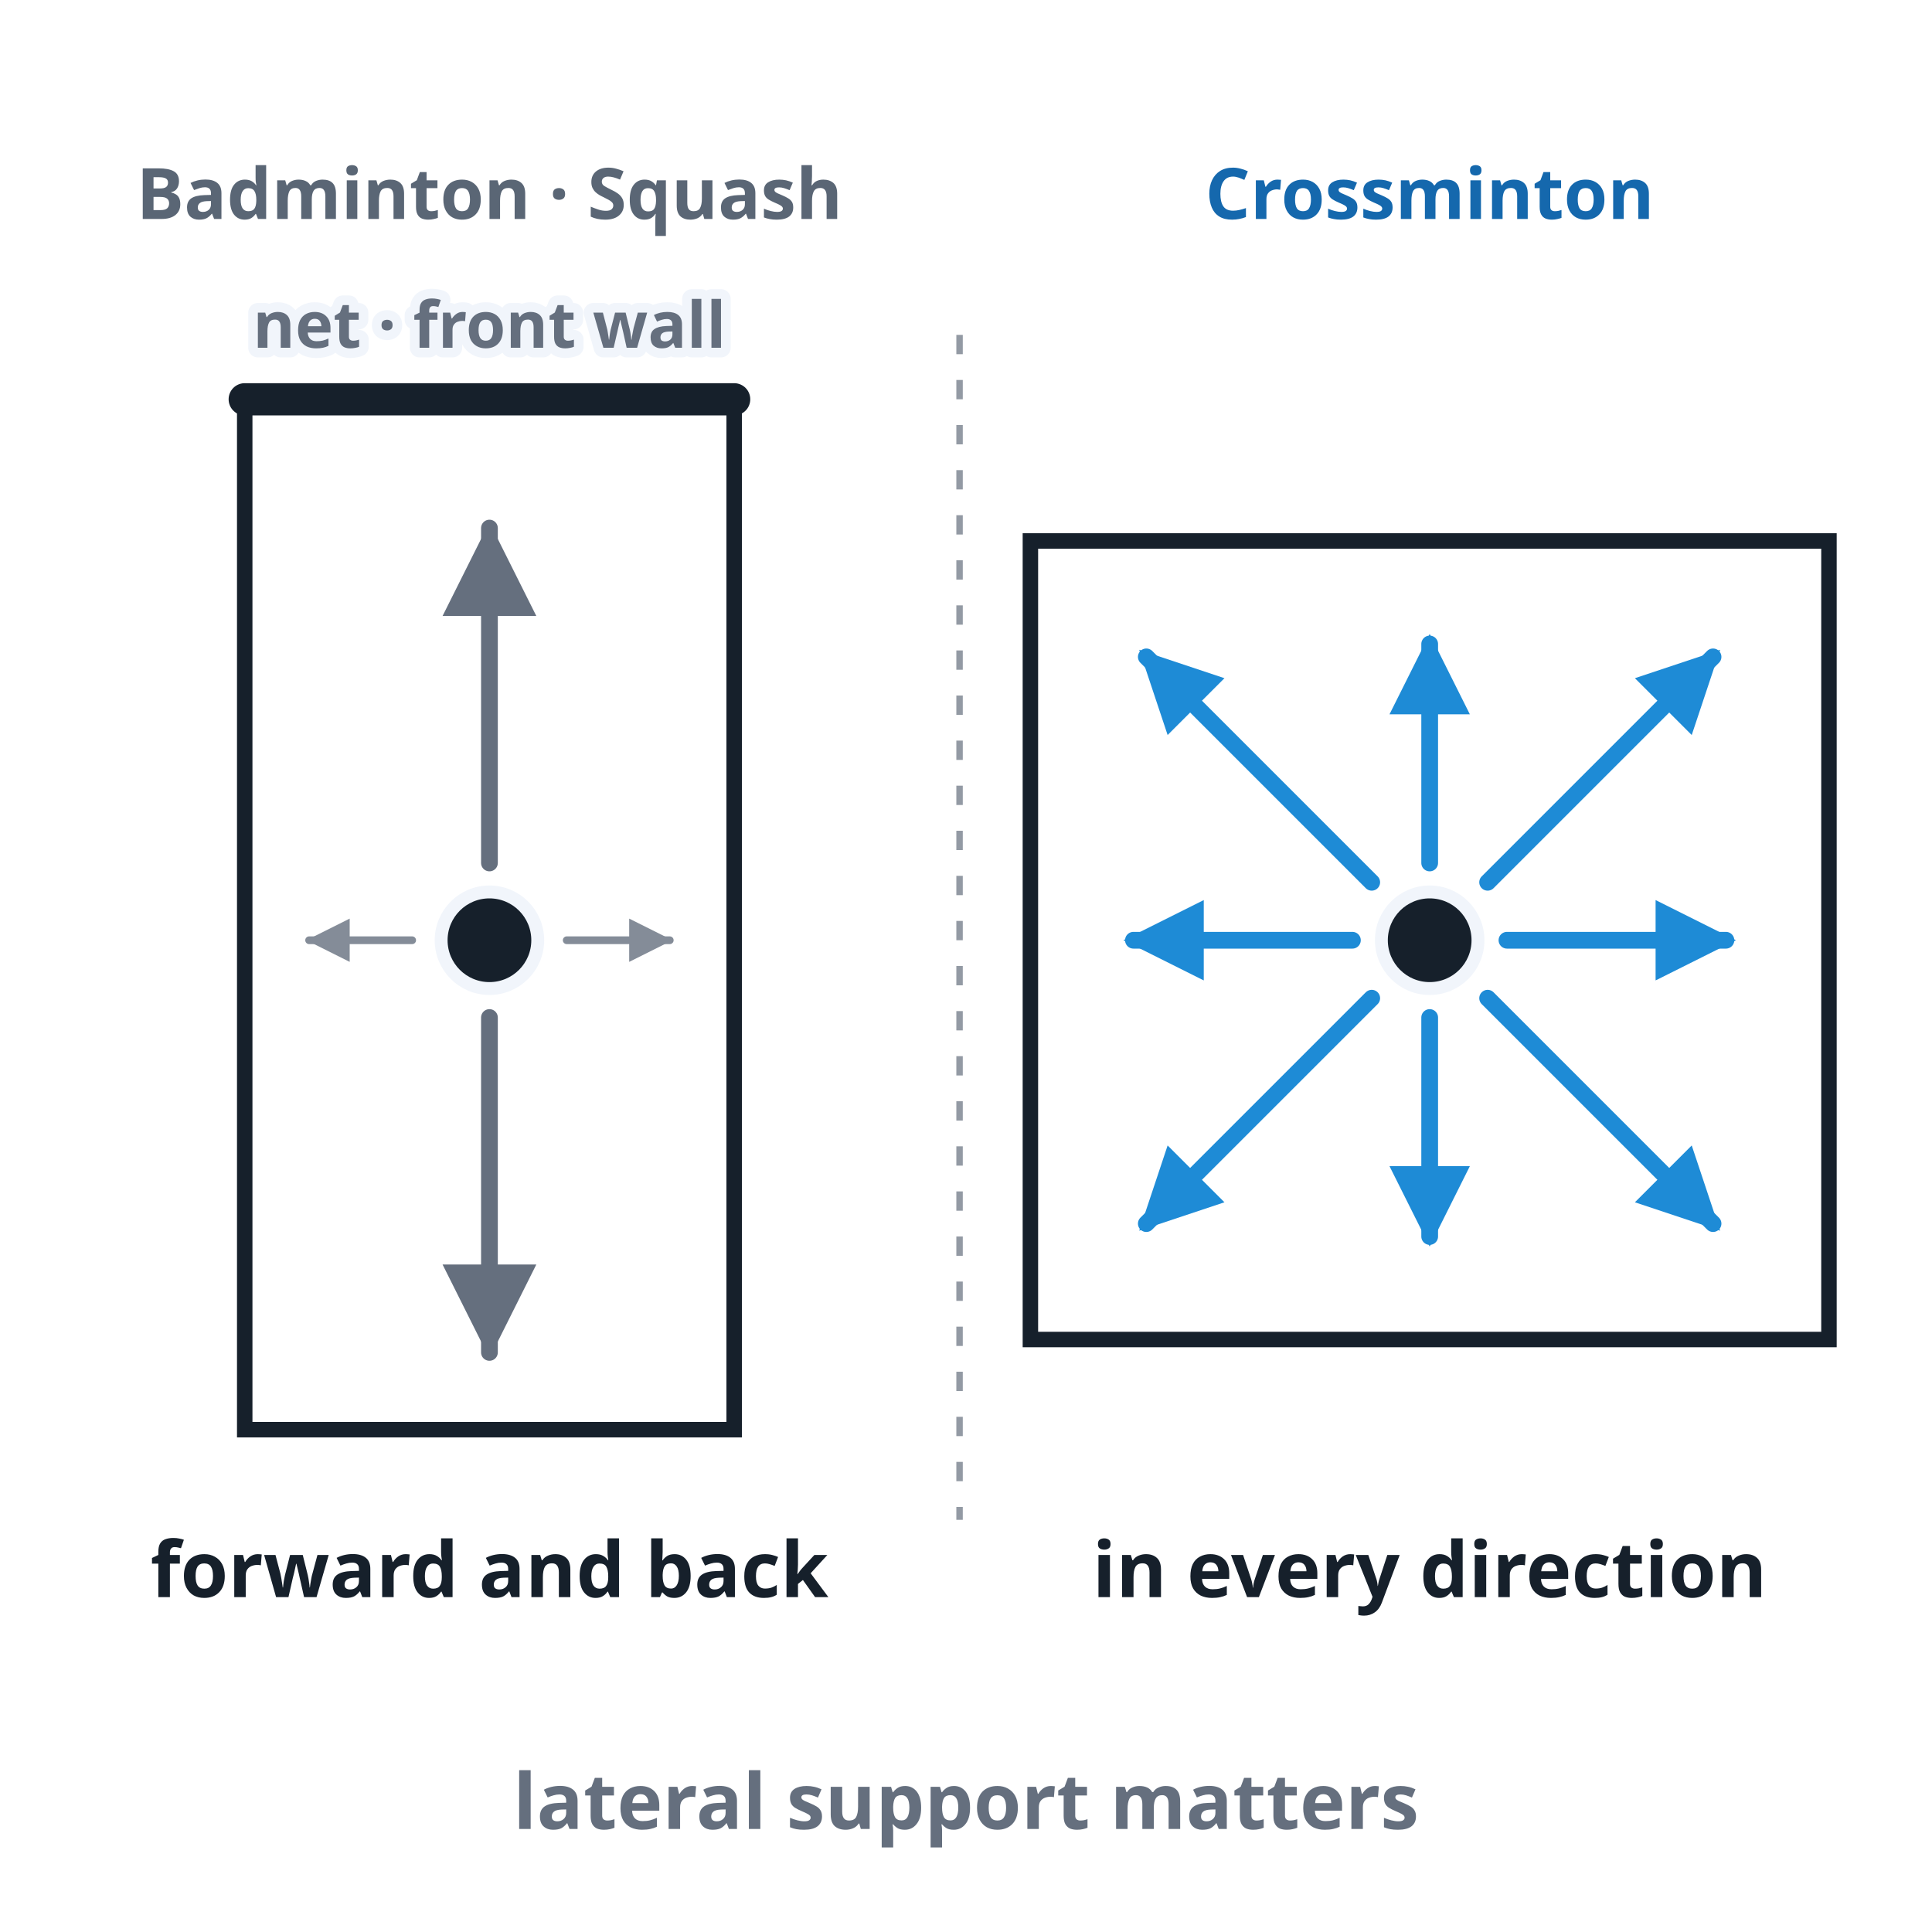
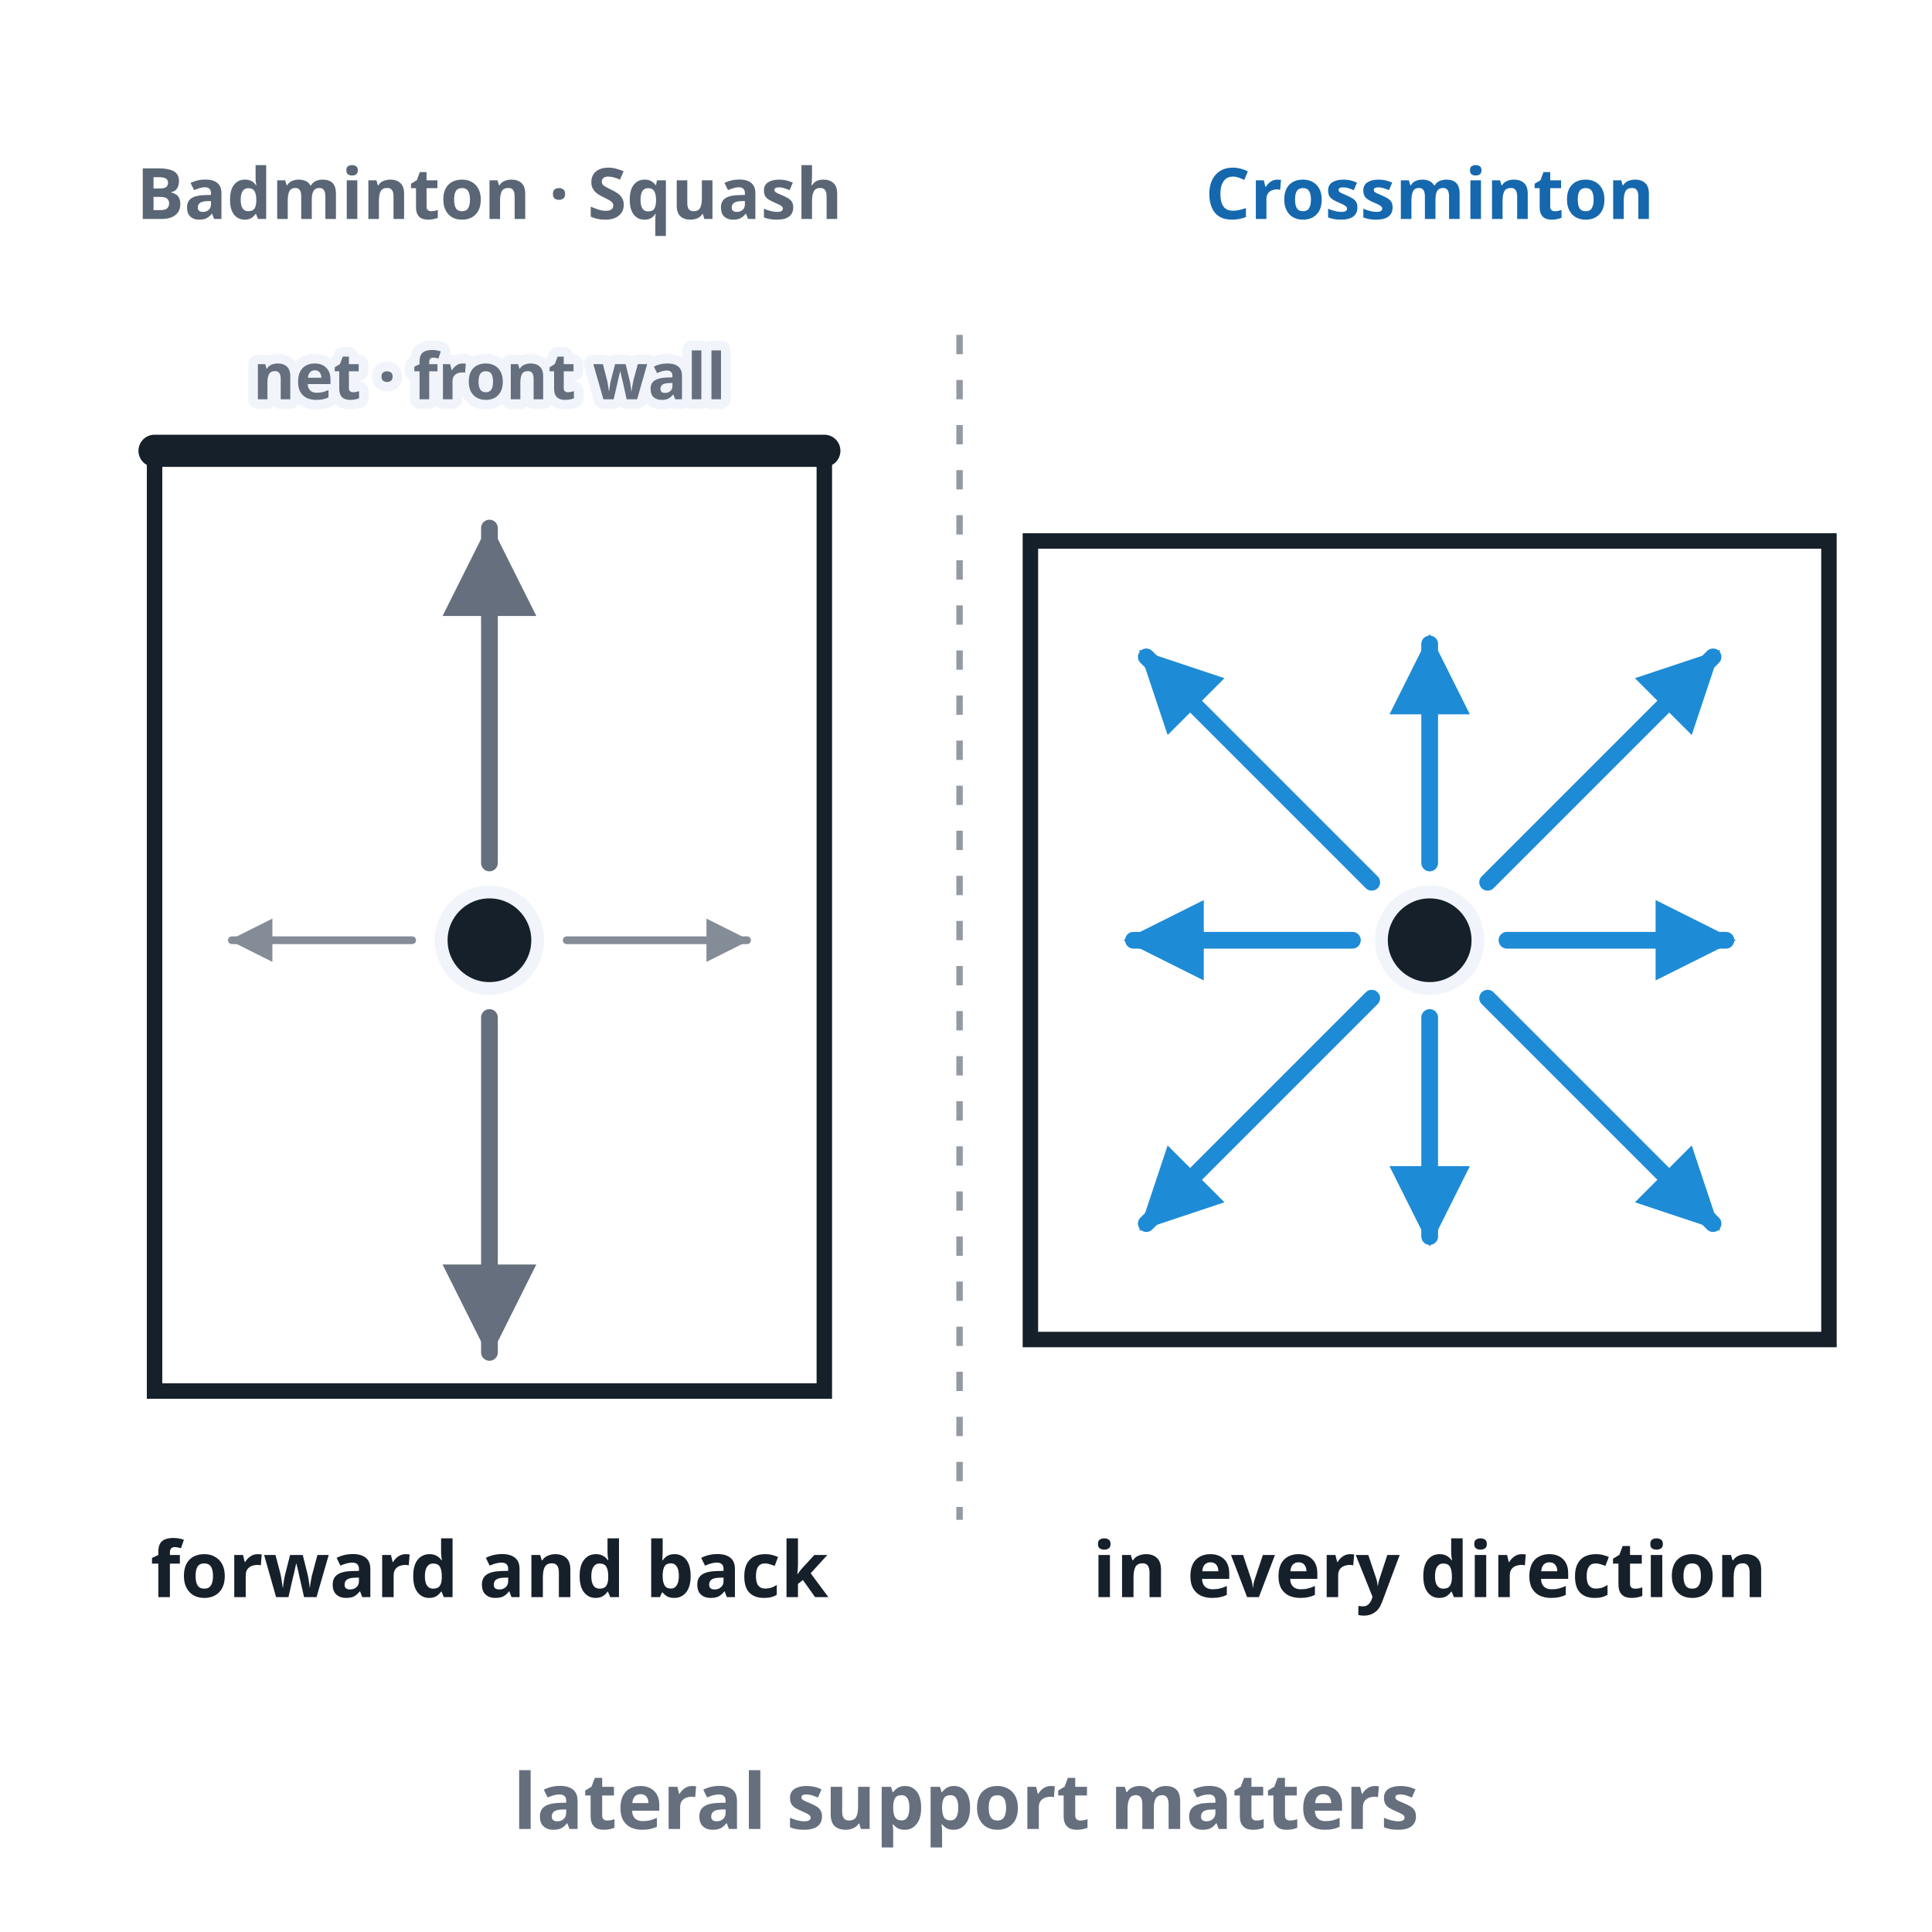
- <svg xmlns="http://www.w3.org/2000/svg" viewBox="0 0 300 300" role="img" aria-label="Movement paths from above, compared. On the left a badminton or squash court: long and narrow, the paths go forward to the net or the front wall and back, only briefly to the side. On the right the Crossminton field: a square with four equal corners, the paths lead from the centre equally far in every direction, sideways and diagonally. That is why the shoe needs lateral support.">
+ <svg xmlns="http://www.w3.org/2000/svg" viewBox="0 0 300 300" role="img" aria-label="Movement paths from above, compared. On the left a badminton or squash court: longer than it is wide, the main paths go forward to the net or the front wall and back, shorter ones to the side. On the right the Crossminton field: a square with four equal corners, the paths lead from the center equally far in every direction, sideways and diagonally. That is why the shoe needs lateral support.">
  <style>
    .s-pfeil{fill:var(--tinte-3,#656f7e)}
    .s-apfeil{fill:var(--primaer-dunkel,#1e8bd6)}
    .s-trenner{fill:none;stroke:var(--tinte-3,#656f7e);stroke-width:1;stroke-dasharray:3 4;opacity:.7}
    .s-titel{fill:var(--tinte,#16202b);font:700 12px/1 system-ui,sans-serif;text-anchor:middle}
    .s-name{fill:var(--tinte-2,#5a6675);font:600 11px/1 system-ui,sans-serif;text-anchor:middle}
    .s-name2{fill:var(--primaer-tief,#1568ad);font:700 11px/1 system-ui,sans-serif;text-anchor:middle}
    .s-teil{fill:var(--tinte-3,#656f7e);font:600 10px/1 system-ui,sans-serif;text-anchor:middle;paint-order:stroke;stroke:var(--flaeche-2,#f1f5fb);stroke-width:3;stroke-linejoin:round}
    .st{fill:var(--tinte-3,#656f7e);font:600 12px/1 system-ui,sans-serif;text-anchor:middle}
    .s-feld{fill:none;stroke:var(--tinte,#16202b);stroke-width:2.4}
    .s-spieler{fill:var(--tinte,#16202b);stroke:var(--flaeche-2,#f1f5fb);stroke-width:2}
    .s-weg{fill:none;stroke:var(--tinte-3,#656f7e);stroke-width:2.6;stroke-linecap:round}
    .s-wegn{fill:none;stroke:var(--tinte-3,#656f7e);stroke-width:1.2;stroke-linecap:round;opacity:.8}
    .s-wegc{fill:none;stroke:var(--primaer-dunkel,#1e8bd6);stroke-width:2.6;stroke-linecap:round}
    .s-wand{fill:none;stroke:var(--tinte,#16202b);stroke-width:5;stroke-linecap:round}
  </style>
  <defs>
    <marker id="mp" viewBox="0 0 10 10" markerWidth="7" markerHeight="7" refX="8.5" refY="5" orient="auto-start-reverse">
      <path d="M1,1 L9,5 L1,9 Z" class="s-pfeil" />
    </marker>
    <marker id="ma" viewBox="0 0 10 10" markerWidth="6" markerHeight="6" refX="8" refY="5" orient="auto">
      <path d="M1,1 L9,5 L1,9 Z" class="s-apfeil" />
    </marker>
  </defs>
  <text class="s-name" x="76" y="34">Badminton · Squash</text>
  <text class="s-name2" x="222" y="34">Crossminton</text>
  <path class="s-trenner" d="M149,52 L149,236" />
-   <rect class="s-feld" x="38" y="62" width="76" height="160" />
-   <path class="s-wand" d="M38,62 L114,62" />
-   <text class="s-teil" x="76" y="54">net · front wall</text>
+   <rect class="s-feld" x="24" y="70" width="104" height="146" />
+   <path class="s-wand" d="M24,70 L128,70" />
+   <text class="s-teil" x="76" y="62">net · front wall</text>
  <path class="s-weg" d="M76,134L76,82" marker-end="url(#mp)" />
  <path class="s-weg" d="M76,158L76,210" marker-end="url(#mp)" />
-   <path class="s-wegn" d="M64,146L48,146" marker-end="url(#mp)" />
-   <path class="s-wegn" d="M88,146L104,146" marker-end="url(#mp)" />
+   <path class="s-wegn" d="M64,146L36,146" marker-end="url(#mp)" />
+   <path class="s-wegn" d="M88,146L116,146" marker-end="url(#mp)" />
  <circle class="s-spieler" cx="76" cy="146" r="7.5" />
  <rect class="s-feld" x="160" y="84" width="124" height="124" />
  <path class="s-wegc" d="M213,137L178,102" marker-end="url(#ma)" />
  <path class="s-wegc" d="M231,137L266,102" marker-end="url(#ma)" />
  <path class="s-wegc" d="M213,155L178,190" marker-end="url(#ma)" />
  <path class="s-wegc" d="M231,155L266,190" marker-end="url(#ma)" />
  <path class="s-wegc" d="M210,146L176,146" marker-end="url(#ma)" />
  <path class="s-wegc" d="M234,146L268,146" marker-end="url(#ma)" />
  <path class="s-wegc" d="M222,134L222,100" marker-end="url(#ma)" />
  <path class="s-wegc" d="M222,158L222,192" marker-end="url(#ma)" />
  <circle class="s-spieler" cx="222" cy="146" r="7.5" />
  <text class="s-titel" x="76" y="248">forward and back</text>
  <text class="s-titel" x="222" y="248">in every direction</text>
  <text class="st" x="150" y="284">lateral support matters</text>
</svg>
